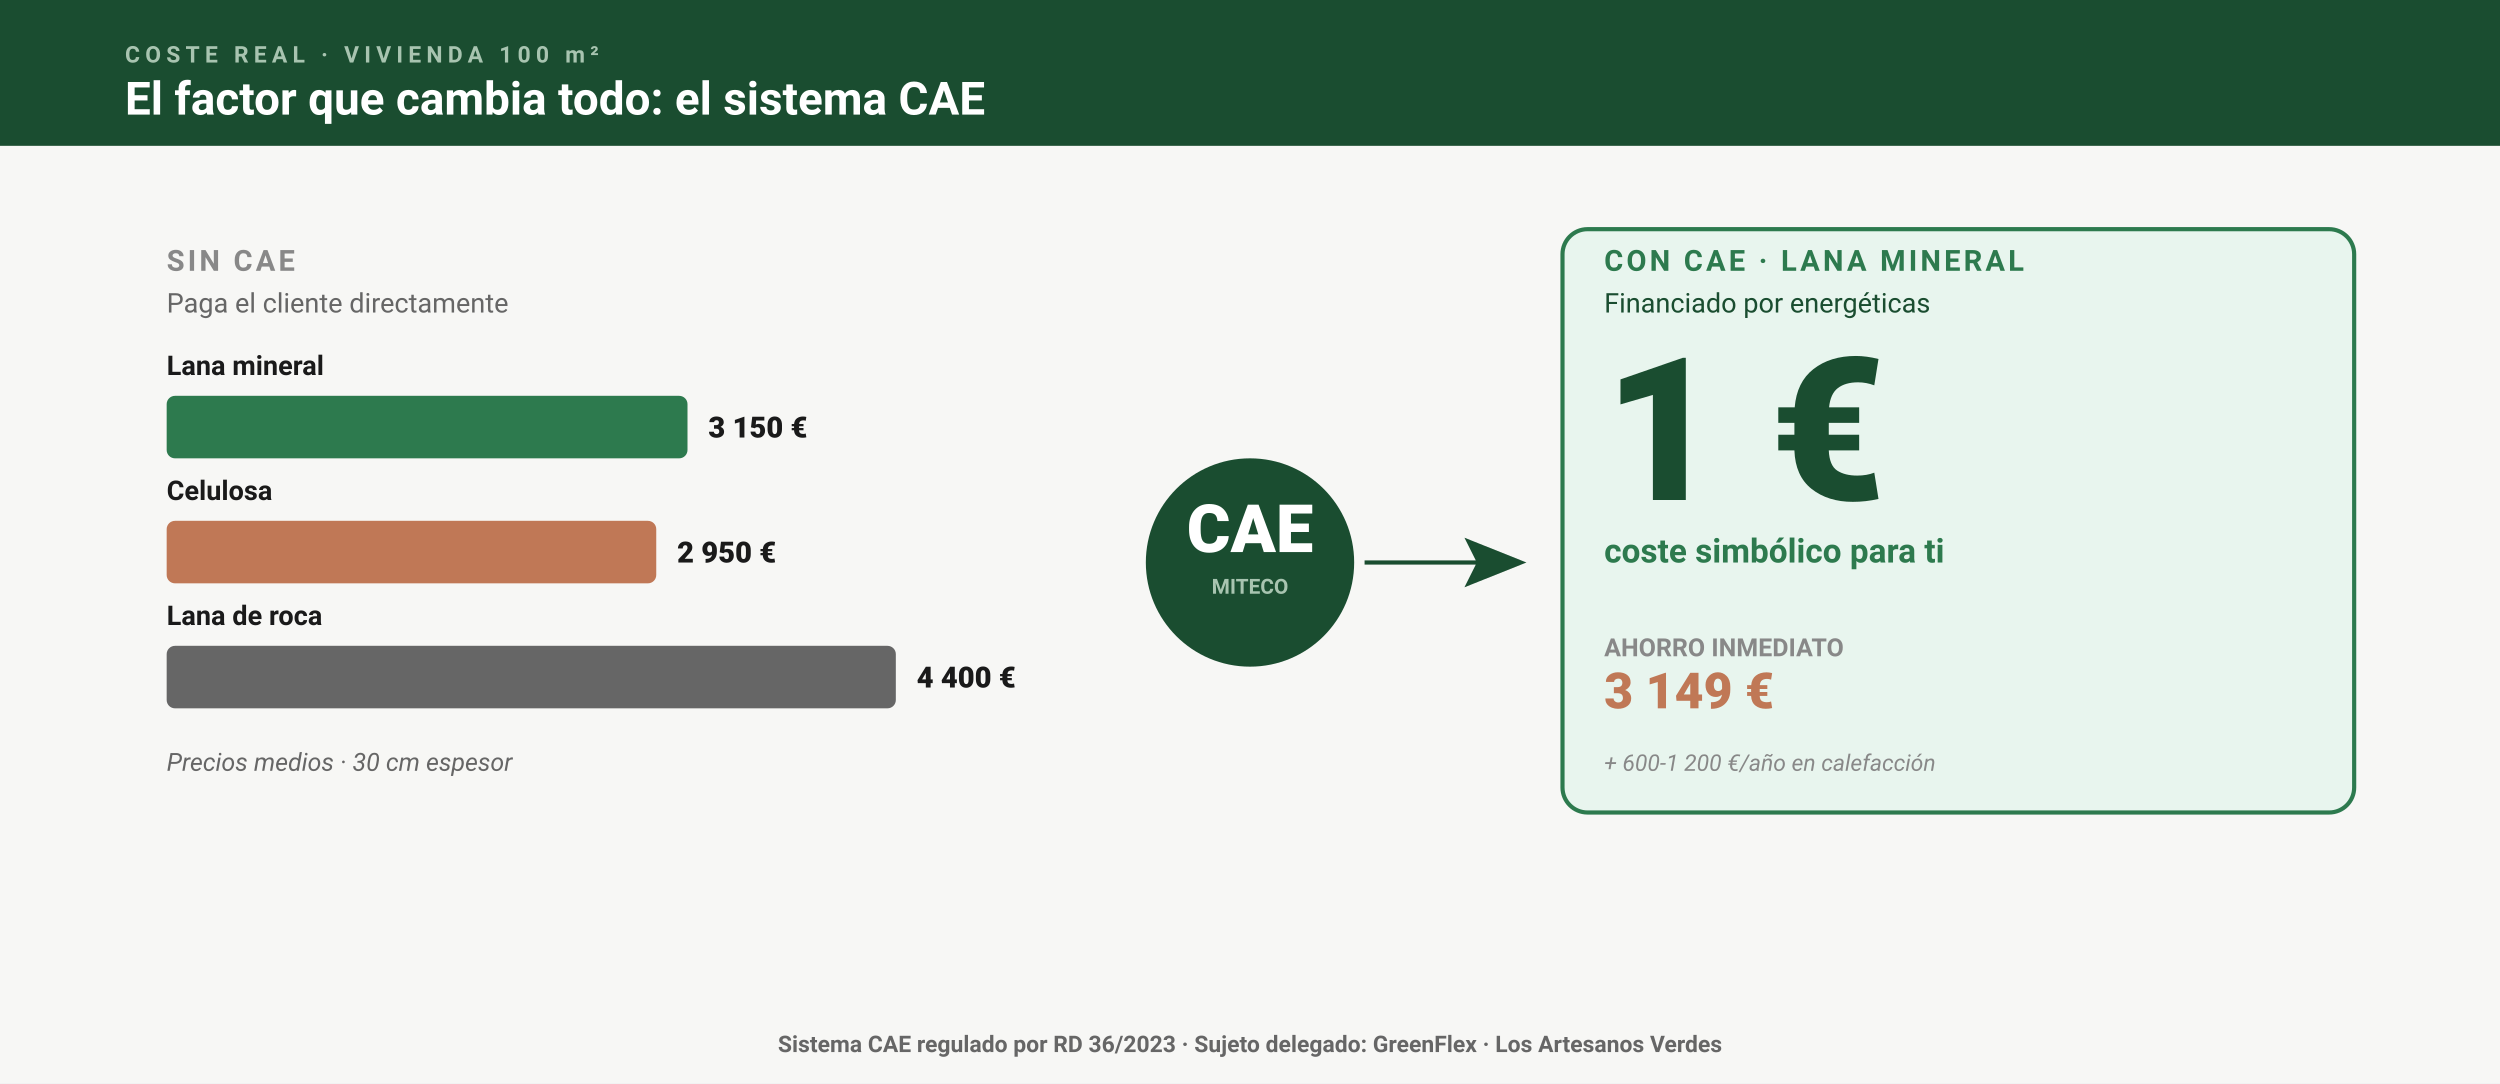
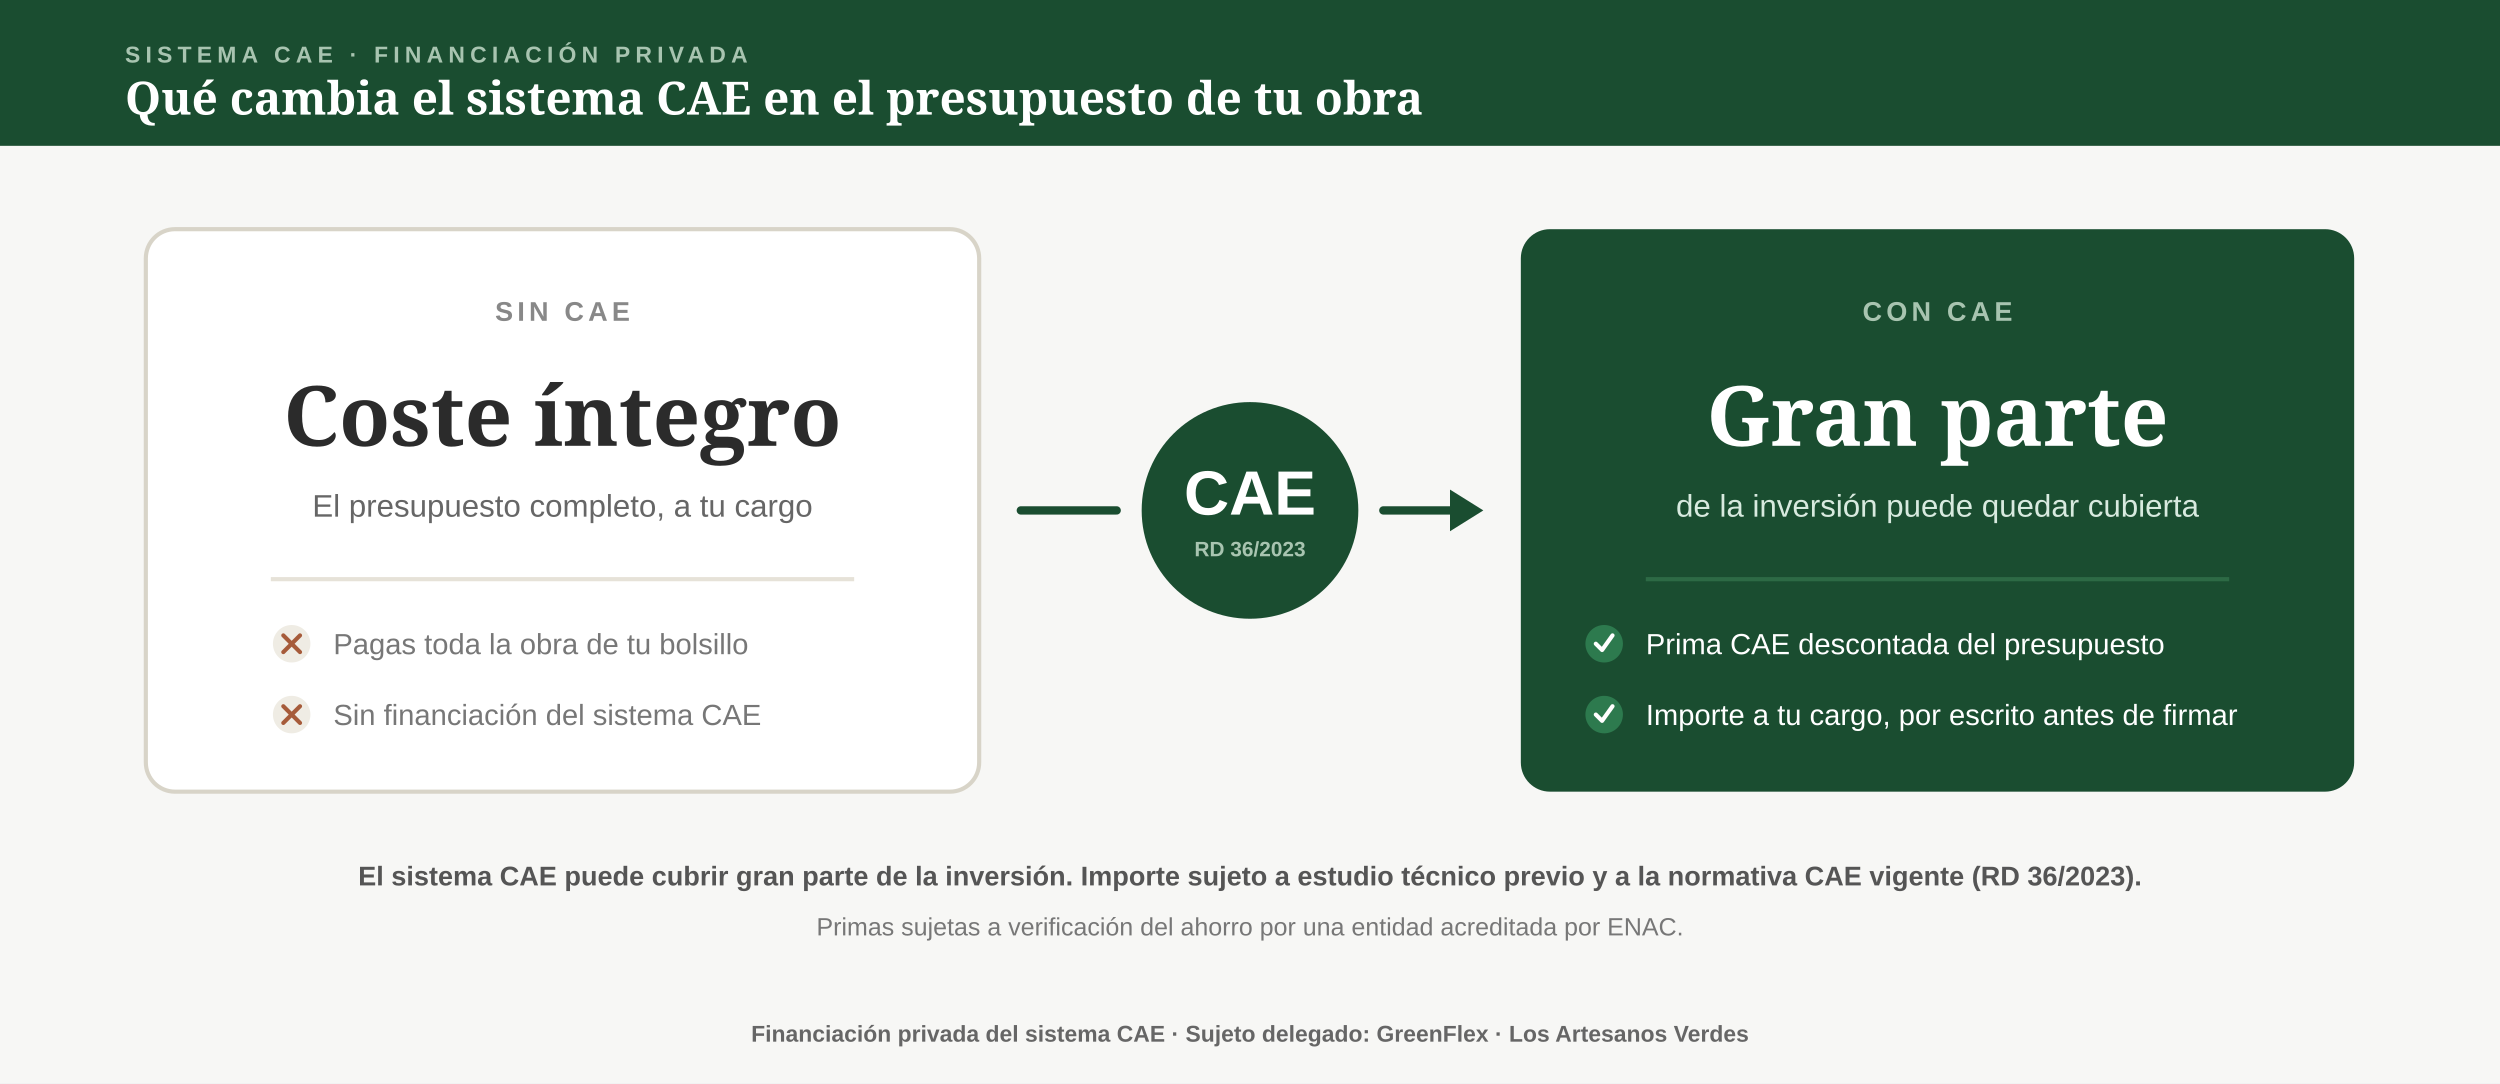
- <svg xmlns="http://www.w3.org/2000/svg" viewBox="0 0 1200 520" width="1200" height="520" font-family="-apple-system, BlinkMacSystemFont, 'Segoe UI', Roboto, sans-serif">
+ <svg xmlns="http://www.w3.org/2000/svg" viewBox="0 0 1200 520" width="1200" height="520" role="img" aria-labelledby="cae-title cae-desc" font-family="'Source Sans 3', Arial, sans-serif">
  <rect width="1200" height="520" fill="#f7f7f5" />
  <rect x="0" y="0" width="1200" height="70" fill="#1a4d30" />
-   <text x="60" y="30" fill="#a8c4b0" font-size="11" font-weight="700" letter-spacing="2.5">COSTE REAL · VIVIENDA 100 m²</text>
-   <text x="60" y="55" fill="#ffffff" font-size="22" font-weight="700">El factor que cambia todo: el sistema CAE</text>
-   <g transform="translate(80, 130)">
-     <text x="0" y="0" fill="#888" font-size="14" font-weight="700" letter-spacing="1.5">SIN CAE</text>
-     <text x="0" y="20" fill="#666" font-size="13">Paga el cliente directamente</text>
-     <g transform="translate(0, 50)">
-       <text x="0" y="0" fill="#1a1a1a" font-size="13" font-weight="700">Lana mineral</text>
-       <rect x="0" y="10" width="250" height="30" rx="4" fill="#2d7a4e" />
-       <text x="260" y="30" fill="#1a1a1a" font-size="14" font-weight="800">3 150 €</text>
+   <text x="60" y="30" fill="#a8c4b0" font-size="11" font-weight="700" letter-spacing="2.5">SISTEMA CAE · FINANCIACIÓN PRIVADA</text>
+   <text x="60" y="55" fill="#ffffff" font-size="22" font-weight="700" font-family="'Source Serif 4', Georgia, serif">Qué cambia el sistema CAE en el presupuesto de tu obra</text>
+   <g transform="translate(70, 110)">
+     <rect x="0" y="0" width="400" height="270" rx="14" fill="#ffffff" stroke="#d8d4c8" stroke-width="2" />
+     <text x="200" y="44" fill="#888888" font-size="13" font-weight="700" letter-spacing="2" text-anchor="middle">SIN CAE</text>
+     <text x="200" y="104" fill="#2b2b2b" font-size="40" font-weight="700" text-anchor="middle" font-family="'Source Serif 4', Georgia, serif">Coste íntegro</text>
+     <text x="200" y="138" fill="#666666" font-size="15" text-anchor="middle">El presupuesto completo, a tu cargo</text>
+     <line x1="60" y1="168" x2="340" y2="168" stroke="#e6e2d8" stroke-width="2" />
+     <g font-size="14" fill="#777777">
+       <g transform="translate(70, 204)">
+         <circle cx="0" cy="-5" r="9" fill="#efece4" />
+         <path d="M -4 -9 L 4 -1 M 4 -9 L -4 -1" stroke="#a65b3a" stroke-width="2" stroke-linecap="round" />
+         <text x="20" y="0">Pagas toda la obra de tu bolsillo</text>
+       </g>
+       <g transform="translate(70, 238)">
+         <circle cx="0" cy="-5" r="9" fill="#efece4" />
+         <path d="M -4 -9 L 4 -1 M 4 -9 L -4 -1" stroke="#a65b3a" stroke-width="2" stroke-linecap="round" />
+         <text x="20" y="0">Sin financiación del sistema CAE</text>
+       </g>
    </g>
-     <g transform="translate(0, 110)">
-       <text x="0" y="0" fill="#1a1a1a" font-size="13" font-weight="700">Celulosa</text>
-       <rect x="0" y="10" width="235" height="30" rx="4" fill="#c07856" />
-       <text x="245" y="30" fill="#1a1a1a" font-size="14" font-weight="800">2 950 €</text>
+   </g>
+   <g transform="translate(600, 245)">
+     <circle cx="0" cy="0" r="52" fill="#1a4d30" />
+     <text x="0" y="2" fill="#ffffff" font-size="30" font-weight="700" text-anchor="middle">CAE</text>
+     <text x="0" y="22" fill="#a8c4b0" font-size="10" font-weight="700" text-anchor="middle">RD 36/2023</text>
+     <path d="M -110 0 L -64 0" stroke="#1a4d30" stroke-width="4" stroke-linecap="round" />
+     <path d="M 64 0 L 104 0" stroke="#1a4d30" stroke-width="4" stroke-linecap="round" />
+     <path d="M 96 -10 L 112 0 L 96 10 Z" fill="#1a4d30" />
+   </g>
+   <g transform="translate(730, 110)">
+     <rect x="0" y="0" width="400" height="270" rx="14" fill="#1a4d30" />
+     <text x="200" y="44" fill="#a8c4b0" font-size="13" font-weight="700" letter-spacing="2" text-anchor="middle">CON CAE</text>
+     <text x="200" y="104" fill="#ffffff" font-size="40" font-weight="700" text-anchor="middle" font-family="'Source Serif 4', Georgia, serif">Gran parte</text>
+     <text x="200" y="138" fill="#d8eadf" font-size="15" text-anchor="middle">de la inversión puede quedar cubierta</text>
+     <line x1="60" y1="168" x2="340" y2="168" stroke="#2d6a45" stroke-width="2" />
+     <g font-size="14" fill="#ffffff">
+       <g transform="translate(40, 204)">
+         <circle cx="0" cy="-5" r="9" fill="#2d7a4e" />
+         <path d="M -4 -5 L -1 -2 L 4 -9" fill="none" stroke="#ffffff" stroke-width="2" stroke-linecap="round" stroke-linejoin="round" />
+         <text x="20" y="0">Prima CAE descontada del presupuesto</text>
+       </g>
+       <g transform="translate(40, 238)">
+         <circle cx="0" cy="-5" r="9" fill="#2d7a4e" />
+         <path d="M -4 -5 L -1 -2 L 4 -9" fill="none" stroke="#ffffff" stroke-width="2" stroke-linecap="round" stroke-linejoin="round" />
+         <text x="20" y="0">Importe a tu cargo, por escrito antes de firmar</text>
+       </g>
    </g>
-     <g transform="translate(0, 170)">
-       <text x="0" y="0" fill="#1a1a1a" font-size="13" font-weight="700">Lana de roca</text>
-       <rect x="0" y="10" width="350" height="30" rx="4" fill="#666" />
-       <text x="360" y="30" fill="#1a1a1a" font-size="14" font-weight="800">4 400 €</text>
-     </g>
-     <text x="0" y="240" fill="#666" font-size="12" font-style="italic">Precios medios · 30 cm espesor</text>
  </g>
-   <g transform="translate(550, 230)">
-     <circle cx="50" cy="40" r="50" fill="#1a4d30" />
-     <text x="50" y="35" fill="#ffffff" font-size="32" font-weight="800" text-anchor="middle">CAE</text>
-     <text x="50" y="55" fill="#a8c4b0" font-size="10" font-weight="700" text-anchor="middle">MITECO</text>
-     <path d="M 105 40 L 160 40 L 155 30 L 180 40 L 155 50 L 160 40" fill="#1a4d30" stroke="#1a4d30" stroke-width="2" />
-   </g>
-   <g transform="translate(770, 130)">
-     <rect x="-20" y="-20" width="380" height="280" rx="12" fill="#e8f5ee" stroke="#2d7a4e" stroke-width="2" />
-     <text x="0" y="0" fill="#2d7a4e" font-size="14" font-weight="700" letter-spacing="1.5">CON CAE · LANA MINERAL</text>
-     <text x="0" y="20" fill="#1a4d30" font-size="13">Financiado por energéticas</text>
-     <text x="0" y="110" fill="#1a4d30" font-size="96" font-weight="900">1 €</text>
-     <text x="0" y="140" fill="#2d7a4e" font-size="16" font-weight="700">coste simbólico para ti</text>
-     <text x="0" y="185" fill="#888" font-size="12" font-weight="600">AHORRO INMEDIATO</text>
-     <text x="0" y="210" fill="#c07856" font-size="24" font-weight="800">3 149 €</text>
-     <text x="0" y="240" fill="#888" font-size="11" font-style="italic">+ 600-1 200 €/año en calefacción</text>
-   </g>
-   <text x="600" y="505" fill="#666" font-size="11" font-weight="600" text-anchor="middle">Sistema CAE regulado por RD 36/2023 · Sujeto delegado: GreenFlex · Los Artesanos Verdes</text>
+   <text x="600" y="425" fill="#555555" font-size="13" font-weight="600" text-anchor="middle">El sistema CAE puede cubrir gran parte de la inversión. Importe sujeto a estudio técnico previo y a la normativa CAE vigente (RD 36/2023).</text>
+   <text x="600" y="449" fill="#777777" font-size="12" text-anchor="middle">Primas sujetas a verificación del ahorro por una entidad acreditada por ENAC.</text>
+   <text x="600" y="500" fill="#666" font-size="11" font-weight="600" text-anchor="middle">Financiación privada del sistema CAE · Sujeto delegado: GreenFlex · Los Artesanos Verdes</text>
</svg>
